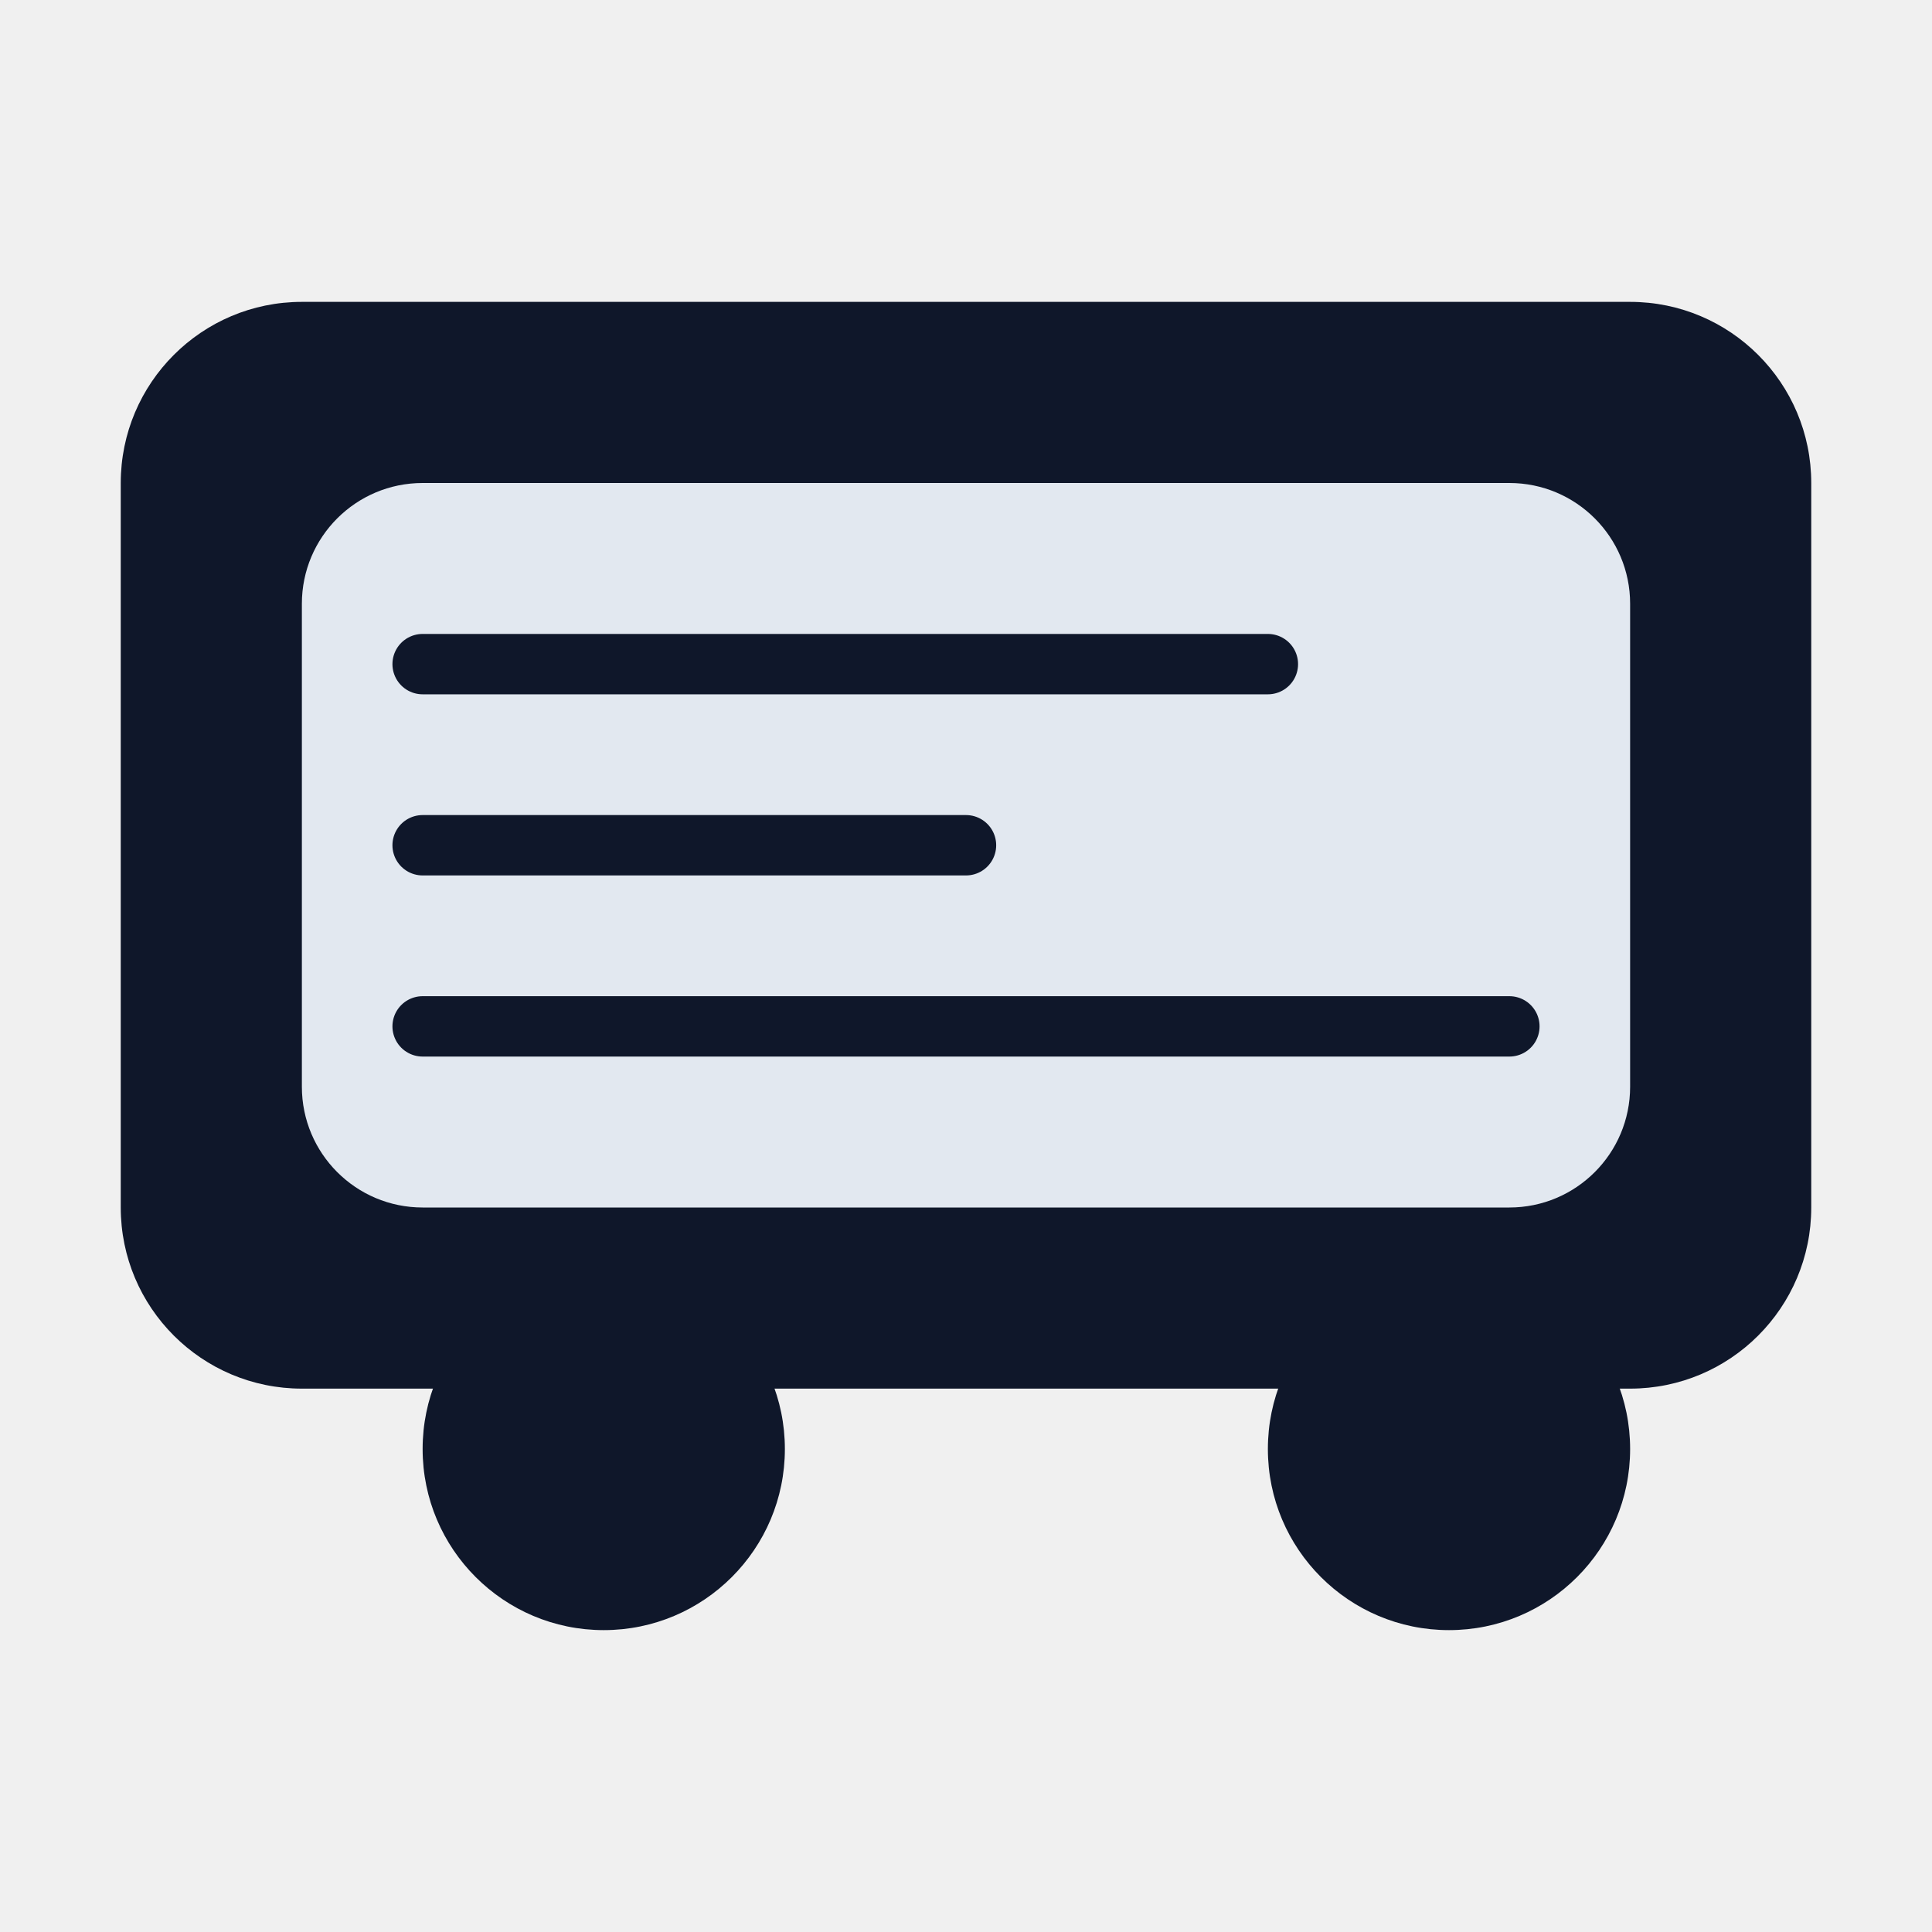
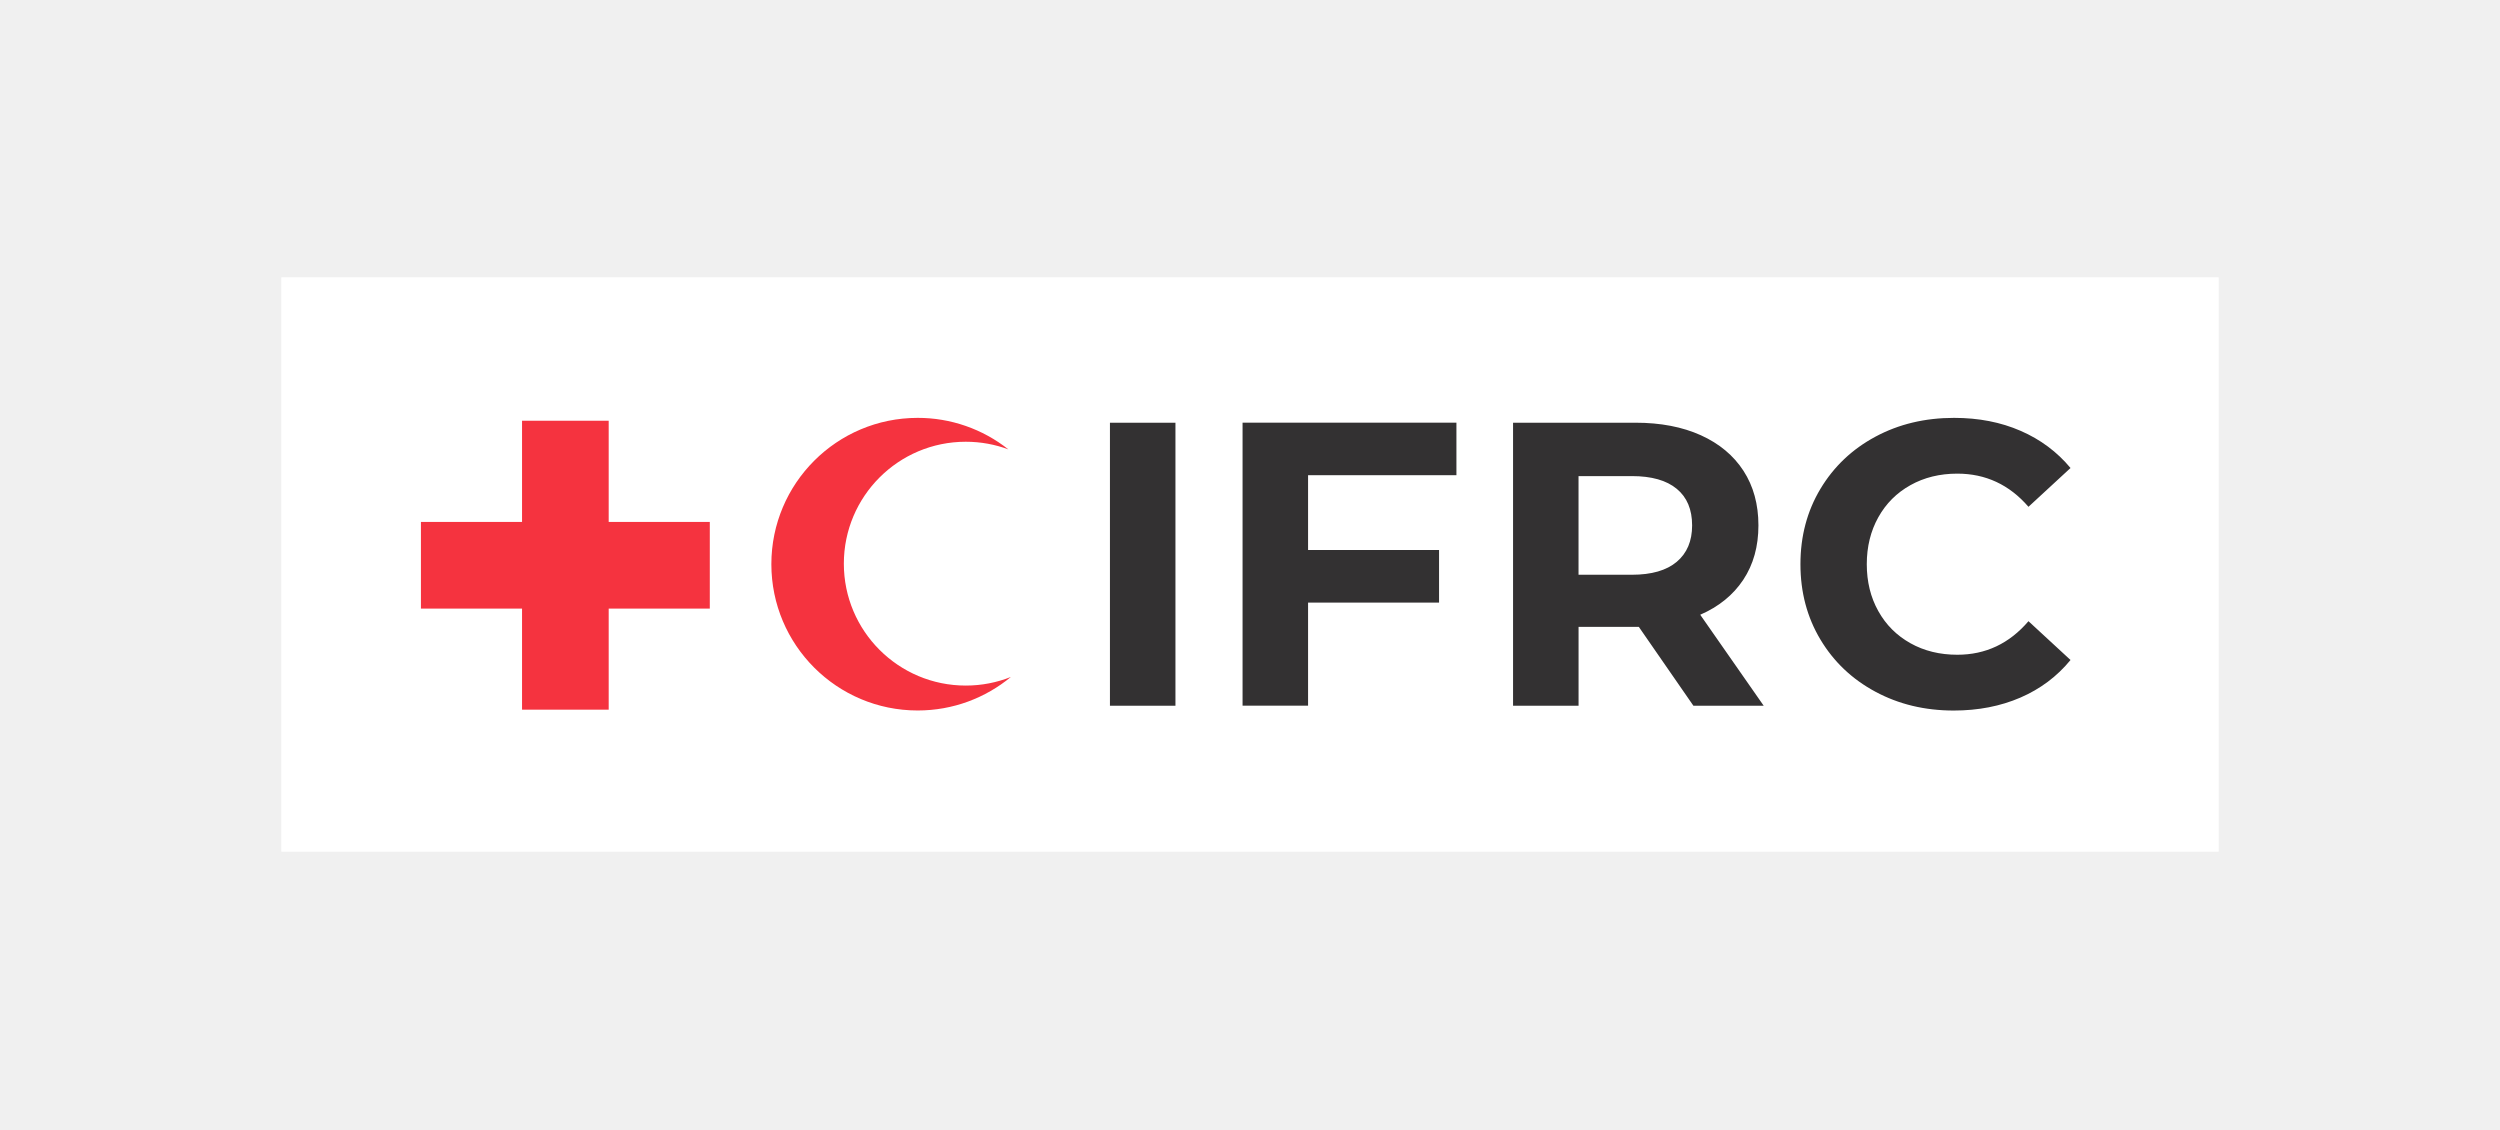
- <svg xmlns="http://www.w3.org/2000/svg" width="40" height="40" viewBox="0 0 64 64" fill="none">
-   <rect x="4" y="10" width="56" height="36" rx="6" fill="#0F172A" />
-   <rect x="10" y="16" width="44" height="24" rx="4" fill="#E2E8F0" />
-   <circle cx="20" cy="48" r="6" fill="#0F172A" />
-   <circle cx="48" cy="48" r="6" fill="#0F172A" />
-   <path d="M14 28h18M14 22h28M14 34h36" stroke="#0F172A" stroke-width="2" stroke-linecap="round" />
+ <svg xmlns="http://www.w3.org/2000/svg" viewBox="0 0 841.89 380.21">
+   <path fill="#fff" d="M94.73 93.38h652.43v193.44H94.73z" />
+   <path d="M175.8 204.95h-34.05v-29.19h34.05v-34.07h29.18v34.05l-.01.02h34.06v29.18h-34.06l.01-.01v34.05H175.8v-34.05zm108.37-15.13c0-22.67 18.38-41.06 41.06-41.06 5.05 0 9.89.91 14.35 2.58a49.042 49.042 0 00-30.55-10.62c-27.21 0-49.27 22.06-49.27 49.27s22.06 49.27 49.27 49.27c11.92 0 22.86-4.24 31.39-11.29-4.7 1.87-9.82 2.9-15.18 2.9-22.68.01-41.07-18.38-41.07-41.05" fill="#f5333f" />
+   <path d="M657.92 239.28c8.26 0 15.75-1.46 22.46-4.36 6.72-2.91 12.34-7.12 16.88-12.66l-14.16-13.07c-6.45 7.54-14.43 11.3-23.96 11.3-5.9 0-11.17-1.29-15.79-3.88-4.63-2.59-8.24-6.19-10.82-10.82-2.59-4.63-3.88-9.89-3.88-15.79 0-5.9 1.3-11.17 3.88-15.8 2.58-4.63 6.19-8.24 10.82-10.82 4.63-2.59 9.89-3.88 15.79-3.88 9.53 0 17.52 3.72 23.96 11.17l14.16-13.07c-4.54-5.45-10.14-9.62-16.82-12.52-6.67-2.91-14.13-4.36-22.39-4.36-9.8 0-18.63 2.11-26.48 6.33-7.86 4.22-14.03 10.08-18.52 17.56-4.49 7.49-6.74 15.96-6.74 25.39 0 9.44 2.25 17.9 6.74 25.39 4.49 7.49 10.66 13.34 18.52 17.56 7.85 4.22 16.63 6.33 26.35 6.33m-88.09-62.35c0 5.27-1.72 9.35-5.17 12.26s-8.49 4.36-15.11 4.36h-17.97v-33.22h17.97c6.63 0 11.66 1.43 15.11 4.29 3.45 2.84 5.17 6.95 5.17 12.31m24.1 60.72l-21.37-30.63c6.26-2.72 11.1-6.65 14.5-11.78 3.4-5.13 5.1-11.23 5.1-18.31 0-7.08-1.68-13.2-5.03-18.38-3.36-5.17-8.15-9.17-14.36-11.98-6.22-2.81-13.55-4.22-21.99-4.22h-41.25v95.3h22.06V211.1h20.29l18.38 26.55h23.67zm-103.47-77.61v-17.7h-72.02v95.3h22.06v-34.72h44.11v-17.7H440.5v-25.19h49.96zm-116.68 77.61h22.06v-95.3h-22.06v95.3z" fill="#333132" />
</svg>
